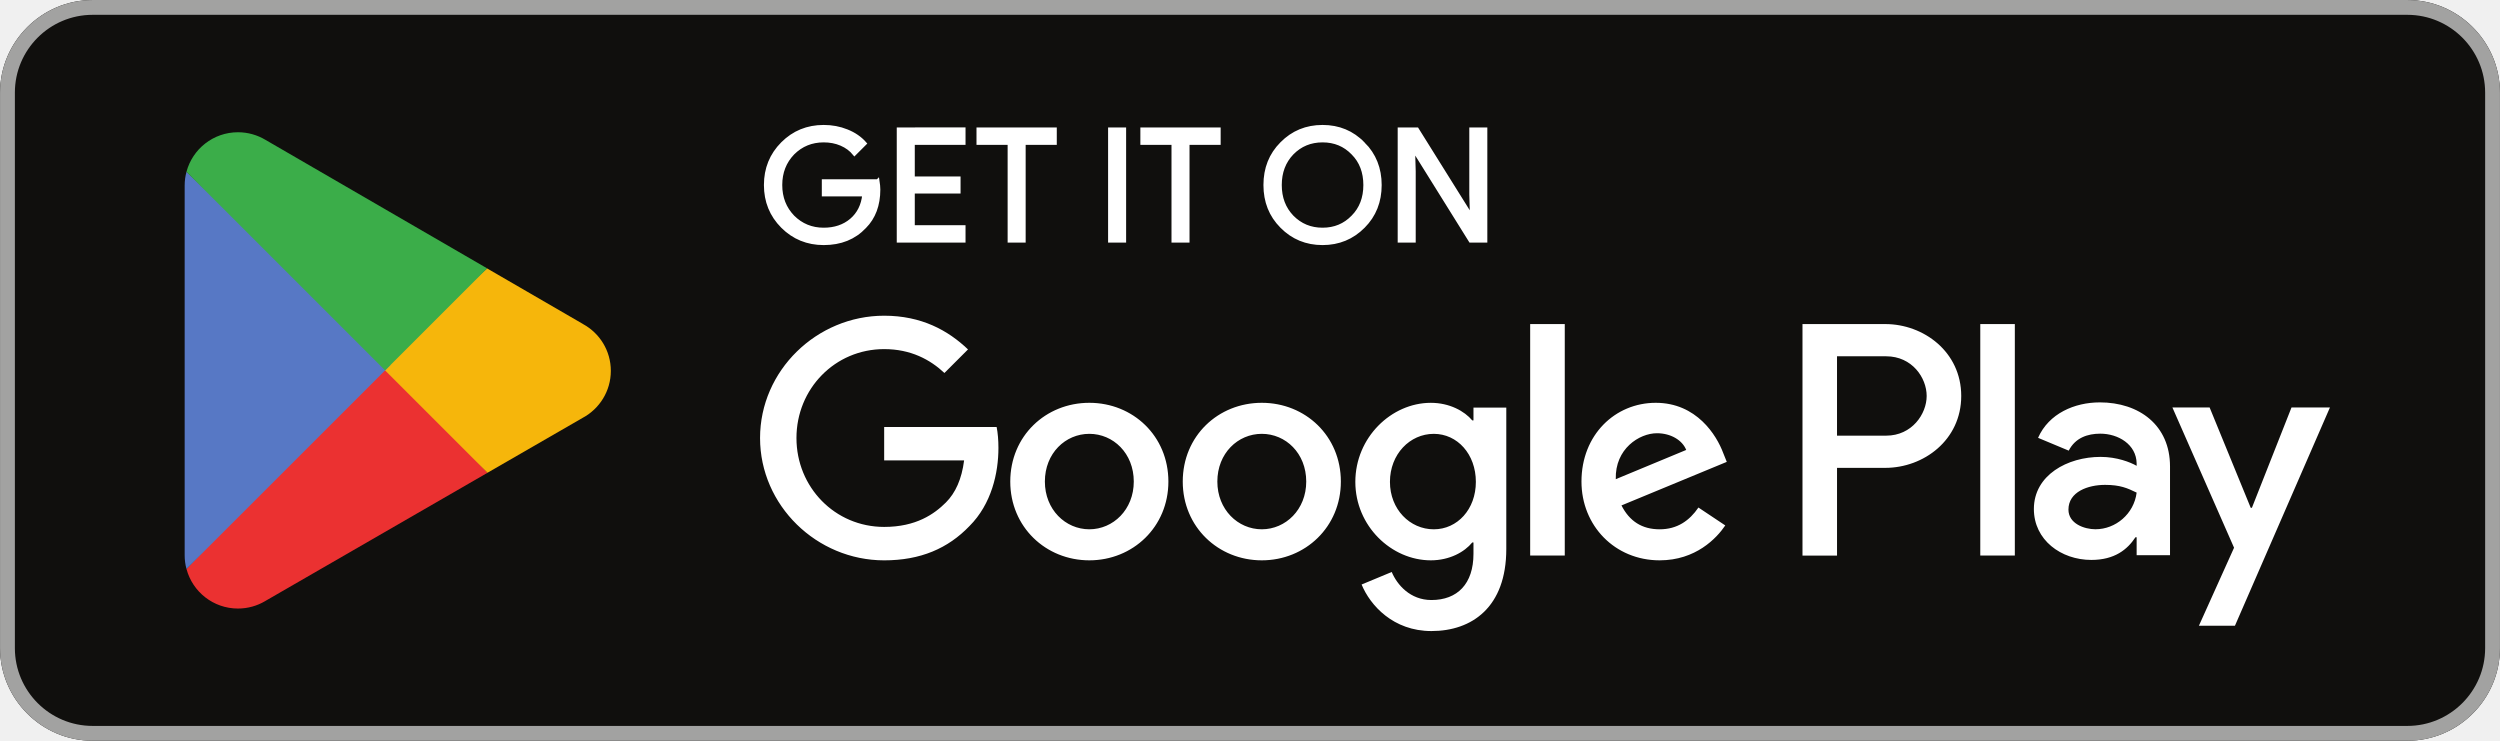
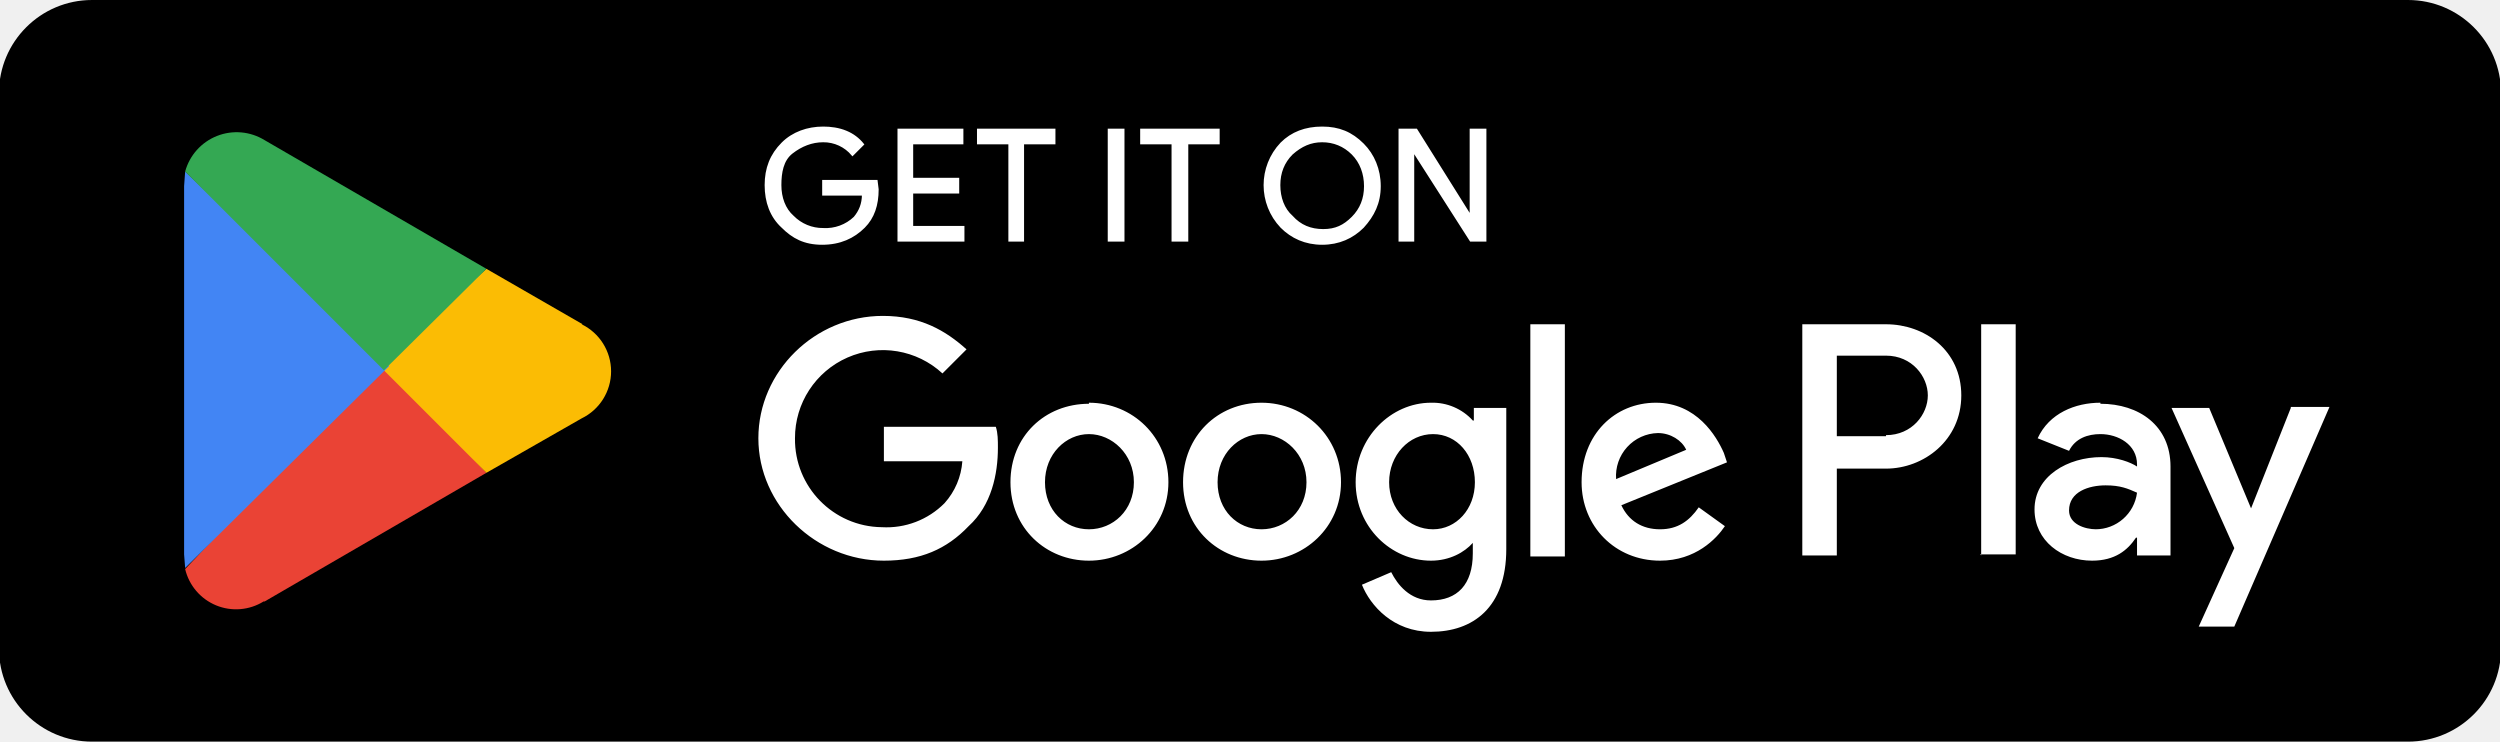
- <svg xmlns="http://www.w3.org/2000/svg" id="svg51" width="180" height="53.333" version="1.1" viewBox="0 0 180 53.333" xml:space="preserve">
-   <path id="path11" d="m173.33 53.333h-166.66c-3.667 0-6.667-3-6.667-6.667v-39.999c0-3.667 3-6.667 6.667-6.667h166.66c3.667 0 6.667 3 6.667 6.667v39.999c0 3.667-3 6.667-6.667 6.667" fill="#100f0d" stroke-width=".133" />
-   <path id="path13" d="m173.33 1e-3h-166.66c-3.667 0-6.667 3-6.667 6.667v39.999c0 3.667 3 6.667 6.667 6.667h166.66c3.667 0 6.667-3 6.667-6.667v-39.999c0-3.667-3-6.667-6.667-6.667zm0 1.066c3.088 0 5.6 2.513 5.6 5.6v39.999c0 3.088-2.512 5.6-5.6 5.6h-166.66c-3.088 0-5.599-2.513-5.599-5.6v-39.999c0-3.088 2.511-5.6 5.599-5.6h166.66" fill="#a2a2a1" stroke-width=".133" />
-   <path id="path35" d="m142.58 40h2.488v-16.669h-2.488zm22.409-10.664-2.852 7.226h-0.085l-2.96-7.226h-2.68l4.44 10.1-2.532 5.619h2.595l6.841-15.718zm-14.11 8.771c-0.813 0-1.951-0.408-1.951-1.416 0-1.286 1.416-1.78 2.637-1.78 1.093 0 1.609 0.235 2.273 0.557-0.193 1.544-1.523 2.638-2.96 2.638zm0.301-9.135c-1.801 0-3.667 0.794-4.439 2.552l2.208 0.922c0.472-0.922 1.351-1.222 2.273-1.222 1.287 0 2.595 0.771 2.616 2.144v0.171c-0.451-0.257-1.416-0.643-2.595-0.643-2.381 0-4.804 1.308-4.804 3.752 0 2.23 1.952 3.667 4.139 3.667 1.672 0 2.596-0.751 3.173-1.63h0.087v1.287h2.403v-6.391c0-2.959-2.211-4.61-5.061-4.61zm-15.376 2.394h-3.539v-5.713h3.539c1.86 0 2.916 1.54 2.916 2.857 0 1.292-1.056 2.857-2.916 2.857zm-0.064-8.034h-5.961v16.669h2.487v-6.315h3.475c2.757 0 5.468-1.996 5.468-5.176 0-3.18-2.711-5.177-5.468-5.177zm-32.507 14.778c-1.719 0-3.157-1.44-3.157-3.415 0-1.998 1.438-3.458 3.157-3.458 1.697 0 3.029 1.46 3.029 3.458 0 1.975-1.332 3.415-3.029 3.415zm2.857-7.84h-0.086c-0.558-0.666-1.633-1.267-2.985-1.267-2.836 0-5.435 2.492-5.435 5.692 0 3.179 2.599 5.649 5.435 5.649 1.353 0 2.427-0.602 2.985-1.288h0.086v0.816c0 2.17-1.16 3.33-3.029 3.33-1.524 0-2.47-1.095-2.857-2.019l-2.169 0.902c0.622 1.503 2.276 3.351 5.026 3.351 2.922 0 5.392-1.719 5.392-5.908v-10.181h-2.363zm4.082 9.73h2.491v-16.669h-2.491zm6.164-5.499c-0.064-2.191 1.698-3.308 2.965-3.308 0.989 0 1.825 0.494 2.106 1.203zm7.733-1.891c-0.472-1.267-1.911-3.608-4.854-3.608-2.922 0-5.349 2.298-5.349 5.671 0 3.179 2.406 5.671 5.628 5.671 2.599 0 4.103-1.589 4.726-2.513l-1.933-1.289c-0.645 0.945-1.525 1.568-2.793 1.568-1.267 0-2.169-0.58-2.748-1.719l7.582-3.136zm-60.409-1.868v2.406h5.756c-0.172 1.353-0.623 2.341-1.31 3.029-0.838 0.837-2.148 1.761-4.446 1.761-3.544 0-6.315-2.857-6.315-6.401s2.771-6.401 6.315-6.401c1.912 0 3.308 0.752 4.339 1.719l1.697-1.697c-1.44-1.375-3.351-2.427-6.036-2.427-4.855 0-8.936 3.952-8.936 8.807 0 4.854 4.081 8.807 8.936 8.807 2.62 0 4.597-0.859 6.143-2.47 1.59-1.59 2.084-3.823 2.084-5.628 0-0.558-0.043-1.073-0.129-1.503zm14.772 7.367c-1.719 0-3.201-1.418-3.201-3.437 0-2.041 1.482-3.436 3.201-3.436 1.718 0 3.2 1.396 3.2 3.436 0 2.019-1.482 3.437-3.2 3.437zm0-9.107c-3.137 0-5.693 2.384-5.693 5.671 0 3.265 2.556 5.671 5.693 5.671 3.136 0 5.692-2.406 5.692-5.671 0-3.287-2.556-5.671-5.692-5.671zm12.417 9.107c-1.718 0-3.2-1.418-3.2-3.437 0-2.041 1.483-3.436 3.2-3.436 1.719 0 3.2 1.396 3.2 3.436 0 2.019-1.482 3.437-3.2 3.437zm0-9.107c-3.136 0-5.691 2.384-5.691 5.671 0 3.265 2.556 5.671 5.691 5.671 3.137 0 5.693-2.406 5.693-5.671 0-3.287-2.556-5.671-5.693-5.671" fill="#fff" stroke-width=".133" />
-   <path id="path37" d="m27.622 25.899-14.194 15.066c5.34e-4 0.003 0.002 0.006 0.002 0.009 0.435 1.636 1.93 2.841 3.703 2.841 0.709 0 1.375-0.192 1.945-0.528l0.045-0.027 15.978-9.22-7.479-8.141" fill="#eb3131" stroke-width=".133" />
-   <path id="path39" d="m41.983 23.334-0.014-0.009-6.898-3.999-7.772 6.916 7.799 7.798 6.862-3.959c1.203-0.649 2.02-1.918 2.02-3.38 0-1.452-0.806-2.714-1.997-3.365" fill="#f6b60b" stroke-width=".133" />
-   <path id="path41" d="m13.426 12.37c-0.085 0.315-0.13 0.644-0.13 0.987v26.623c0 0.342 0.044 0.672 0.131 0.986l14.684-14.681-14.684-13.914" fill="#5778c5" stroke-width=".133" />
-   <path id="path43" d="m27.727 26.668 7.347-7.345-15.96-9.253c-0.58-0.347-1.257-0.548-1.982-0.548-1.773 0-3.27 1.207-3.705 2.845-5.34e-4 0.002-5.34e-4 0.003-5.34e-4 0.004l14.3 14.298" fill="#3bad49" stroke-width=".133" />
-   <path id="path33" d="m63.193 13.042h-3.889v0.963h2.915c-0.079 0.785-0.392 1.402-0.919 1.85-0.527 0.448-1.2 0.673-1.996 0.673-0.873 0-1.613-0.304-2.219-0.908-0.594-0.617-0.896-1.379-0.896-2.298 0-0.919 0.302-1.681 0.896-2.298 0.606-0.604 1.346-0.906 2.219-0.906 0.448 0 0.875 0.077 1.267 0.246 0.392 0.169 0.706 0.404 0.952 0.706l0.74-0.74c-0.335-0.381-0.76-0.673-1.288-0.885-0.527-0.213-1.077-0.315-1.671-0.315-1.165 0-2.152 0.404-2.958 1.21-0.806 0.808-1.21 1.804-1.21 2.981 0 1.177 0.404 2.175 1.21 2.981 0.806 0.806 1.794 1.21 2.958 1.21 1.223 0 2.198-0.392 2.948-1.188 0.66-0.662 0.998-1.558 0.998-2.679 0-0.19-0.023-0.392-0.056-0.604zm1.507-3.733v8.025h4.685v-0.985h-3.654v-2.546h3.296v-0.963h-3.296v-2.544h3.654v-0.988zm11.255 0.988v-0.988h-5.514v0.988h2.242v7.037h1.031v-7.037zm4.992-0.988h-1.031v8.025h1.031zm6.807 0.988v-0.988h-5.514v0.988h2.241v7.037h1.031v-7.037zm10.406 0.056c-0.796-0.819-1.771-1.223-2.935-1.223-1.167 0-2.142 0.404-2.937 1.21-0.796 0.796-1.187 1.794-1.187 2.981s0.392 2.185 1.187 2.981c0.796 0.806 1.771 1.21 2.937 1.21 1.154 0 2.139-0.404 2.935-1.21 0.796-0.796 1.187-1.794 1.187-2.981 0-1.177-0.392-2.173-1.187-2.969zm-5.133 0.671c0.594-0.604 1.323-0.906 2.198-0.906 0.873 0 1.602 0.302 2.185 0.906 0.594 0.594 0.885 1.369 0.885 2.298 0 0.931-0.292 1.704-0.885 2.298-0.583 0.604-1.312 0.908-2.185 0.908-0.875 0-1.604-0.304-2.198-0.908-0.581-0.606-0.873-1.367-0.873-2.298 0-0.929 0.292-1.692 0.873-2.298zm8.771 1.312-0.044-1.548h0.044l4.079 6.546h1.077v-8.025h-1.031v4.696l0.044 1.548h-0.044l-3.9-6.244h-1.256v8.025h1.031z" fill="#fff" stroke="#fff" stroke-miterlimit="10" stroke-width=".267" />
+ <svg xmlns="http://www.w3.org/2000/svg" viewBox="0 0 239 70.9">
+   <rect x="-.1" width="239.2" height="70.9" rx="8.9" ry="8.9" />
+   <path d="M83.9 18.1c0 1.5-.4 2.7-1.3 3.6-1 1-2.3 1.6-4 1.6s-2.8-.6-3.8-1.6c-1.1-1-1.6-2.4-1.6-4s.5-2.9 1.6-4c1-1 2.4-1.5 3.9-1.5.7 0 1.5.1 2.2.4a4 4 0 0 1 1.6 1.2l-1 1a3.6 3.6 0 0 0-2.8-1.3c-1.1 0-2.1.4-3 1.1s-1.1 1.9-1.1 3.1.4 2.3 1.2 3a4 4 0 0 0 2.9 1.2 4 4 0 0 0 3-1.1c.5-.6.8-1.3.8-2.2h-3.8v-1.3h5.1l.1.8Zm8.1-4.4h-4.8v3.4h4.4v1.3h-4.4v3.3h4.9V23h-6.2V12.4H92v1.3Zm5.8 9.3h-1.3v-9.3h-3v-1.3h7.3v1.3h-3V23Zm8.2 0V12.4h1.4V23h-1.3Zm7.5 0h-1.4v-9.3h-3v-1.3h7.4v1.3h-3V23Zm16.8-1.3c-1 1-2.3 1.6-3.9 1.6s-2.9-.6-3.9-1.6a5.8 5.8 0 0 1 0-8c1-1 2.3-1.5 3.9-1.5s2.8.5 3.9 1.6c1 1 1.6 2.4 1.6 4s-.6 2.8-1.6 3.9Zm-6.8-1c.8.9 1.8 1.3 3 1.3s2-.4 2.8-1.2c.8-.8 1.2-1.8 1.2-3s-.4-2.3-1.2-3.1c-.8-.8-1.8-1.2-2.9-1.2s-2 .4-2.9 1.2c-.8.8-1.2 1.8-1.2 3s.4 2.3 1.2 3Zm10.3 2.3V12.4h1.6l5.2 8.3v-8.3h1.4V23h-1.4l-5.5-8.6V23h-1.3Z" style="stroke:#fff;stroke-miterlimit:10;stroke-width:.2px;fill:#fff" />
+   <path d="M120.6 38.5c-4.2 0-7.5 3.2-7.5 7.6s3.4 7.5 7.5 7.5 7.6-3.2 7.6-7.5-3.4-7.6-7.6-7.6Zm0 12.1c-2.3 0-4.2-1.8-4.2-4.5s2-4.6 4.2-4.6 4.3 1.9 4.3 4.6-2 4.5-4.3 4.5Zm-16.5-12c-4.2 0-7.5 3.1-7.5 7.5s3.4 7.5 7.5 7.5 7.6-3.2 7.6-7.5-3.4-7.6-7.6-7.6Zm0 12c-2.3 0-4.2-1.8-4.2-4.5s2-4.6 4.2-4.6 4.3 1.9 4.3 4.6-2 4.5-4.3 4.5Zm-19.6-9.8v3.3H92a6.7 6.7 0 0 1-1.7 4 7.8 7.8 0 0 1-6 2.3 8.4 8.4 0 0 1-8.3-8.5 8.4 8.4 0 0 1 14.1-6.2l2.3-2.3c-2-1.8-4.4-3.2-8-3.2-6.5 0-11.9 5.3-11.9 11.7s5.5 11.7 12 11.7c3.5 0 6-1.1 8.1-3.3 2.2-2 2.8-5 2.8-7.5 0-.7 0-1.4-.2-2H84.5Zm80.3 2.5c-.7-1.6-2.6-4.8-6.5-4.8s-7.1 3-7.1 7.6c0 4.2 3.2 7.5 7.5 7.5 3.4 0 5.4-2.1 6.2-3.3l-2.5-1.8c-.9 1.3-2 2.1-3.7 2.1s-3-.8-3.7-2.3l10.1-4.1-.3-.9Zm-10.3 2.5a4.1 4.1 0 0 1 4-4.4c1.2 0 2.3.7 2.7 1.6l-6.7 2.8Zm-8.2 7.4h3.3V31h-3.3v22.1Zm-5.4-13h-.1a5.2 5.2 0 0 0-4-1.7c-3.8 0-7.2 3.3-7.2 7.6s3.4 7.5 7.2 7.5c1.8 0 3.2-.8 4-1.7v1c0 3-1.5 4.5-4 4.5-2 0-3.2-1.5-3.8-2.7l-2.8 1.2c.8 2 3 4.5 6.6 4.5 4 0 7.2-2.3 7.2-7.9V39h-3.1v1.2ZM137 50.6c-2.3 0-4.2-1.9-4.2-4.5s1.9-4.6 4.2-4.6 4 2 4 4.6-1.8 4.5-4 4.5ZM180.3 31h-8v22.1h3.3v-8.3h4.7c3.6 0 7.2-2.7 7.2-7S184 31 180.3 31Zm0 10.7h-4.7V34h4.7c2.5 0 4 2 4 3.8s-1.5 3.8-4 3.8Zm20.5-3.2c-2.4 0-4.9 1-6 3.4l3 1.2c.6-1.2 1.8-1.6 3-1.6 1.7 0 3.5 1 3.5 2.9v.2c-.6-.4-1.9-.9-3.4-.9-3.2 0-6.4 1.8-6.4 5 0 3 2.6 4.9 5.5 4.9 2.2 0 3.4-1 4.2-2.2h.1v1.7h3.2v-8.5c0-3.9-3-6-6.7-6Zm-.4 12.1c-1.1 0-2.6-.5-2.6-1.8 0-1.8 1.9-2.4 3.5-2.4 1.4 0 2.1.3 3 .7a4 4 0 0 1-4 3.5ZM219 39l-3.8 9.6-4-9.6h-3.6l6 13.4-3.4 7.5h3.4l9.1-21H219Zm-29.7 14h3.4V31h-3.3v22.1Z" style="fill:#fff" />
+   <path d="m36.6 34.4-18.9 20a5 5 0 0 0 7.5 3.1h.1l21.2-12.3-10-10.8Z" style="fill:#ea4335" />
+   <path d="m55.7 31-9.2-5.3-10.3 9.2 10.3 10.3 9.1-5.2a5 5 0 0 0 0-9Z" style="fill:#fbbc04" />
+   <path d="m17.7 16.4-.1 1.4V53l.1 1.3L37.2 35 17.7 16.4Z" style="fill:#4285f4" />
+   <path d="m36.7 35.4 9.8-9.7-21.2-12.3a5.1 5.1 0 0 0-7.6 3s19 19 19 19Z" style="fill:#34a853" />
</svg>
